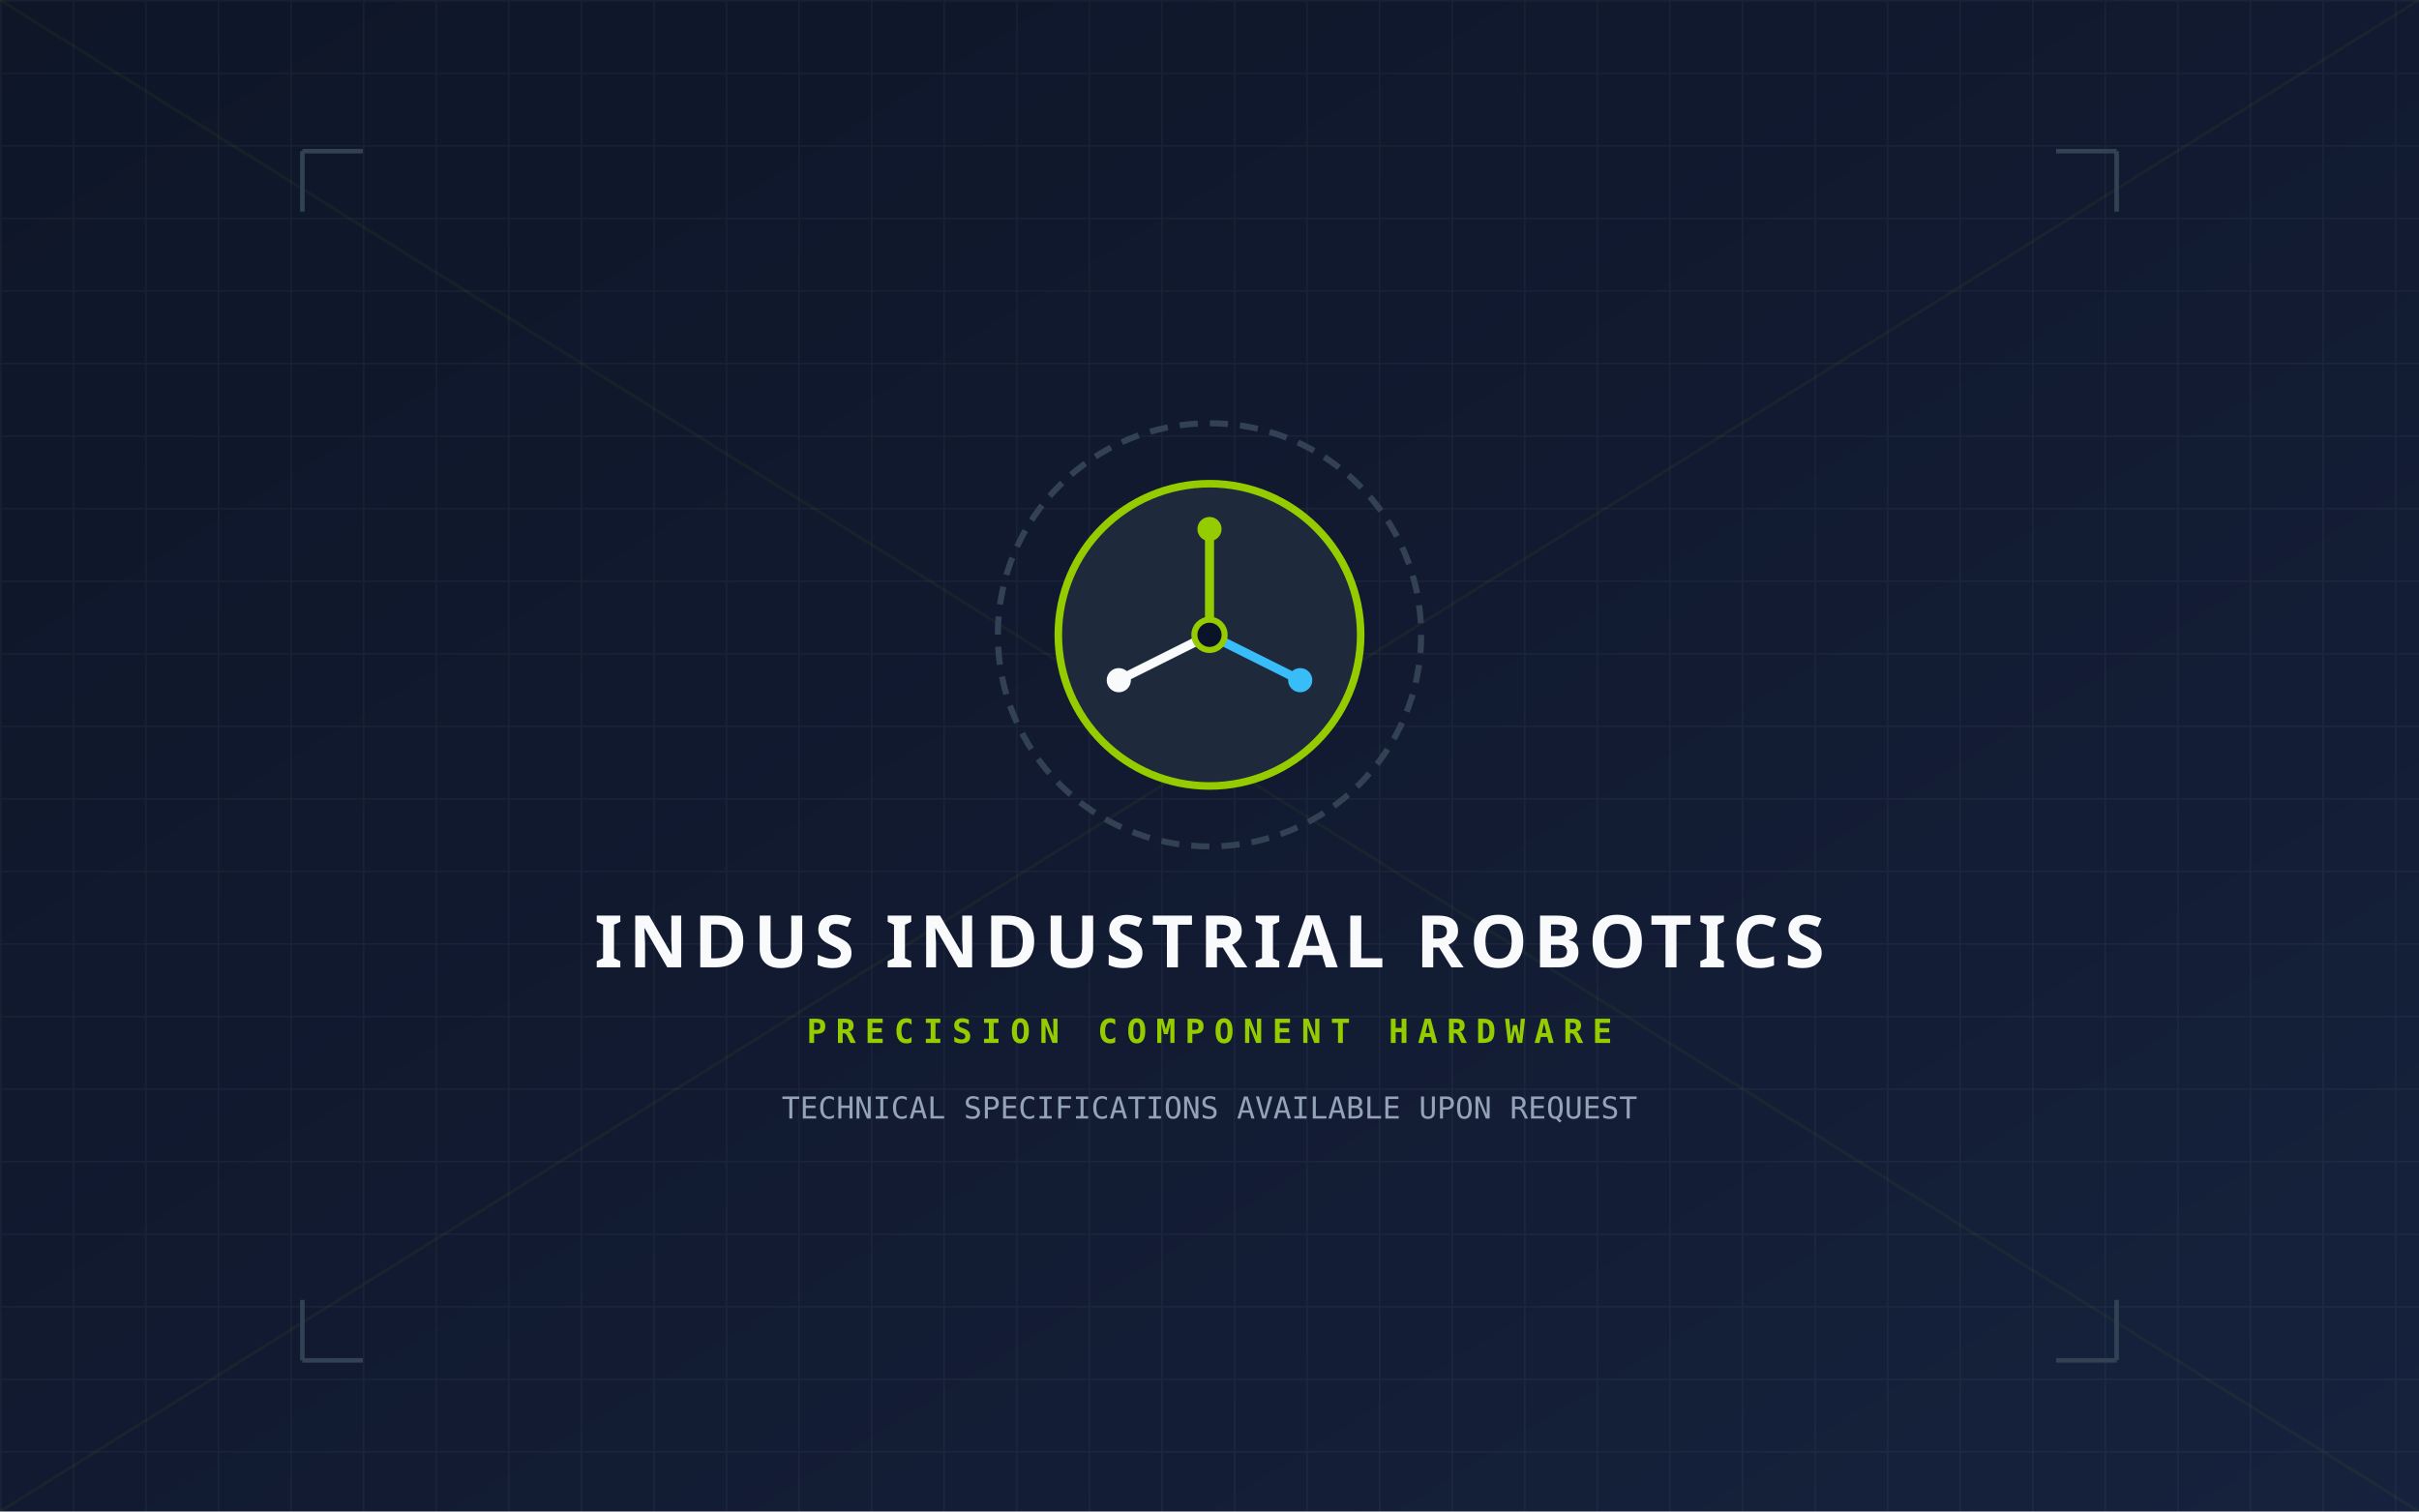
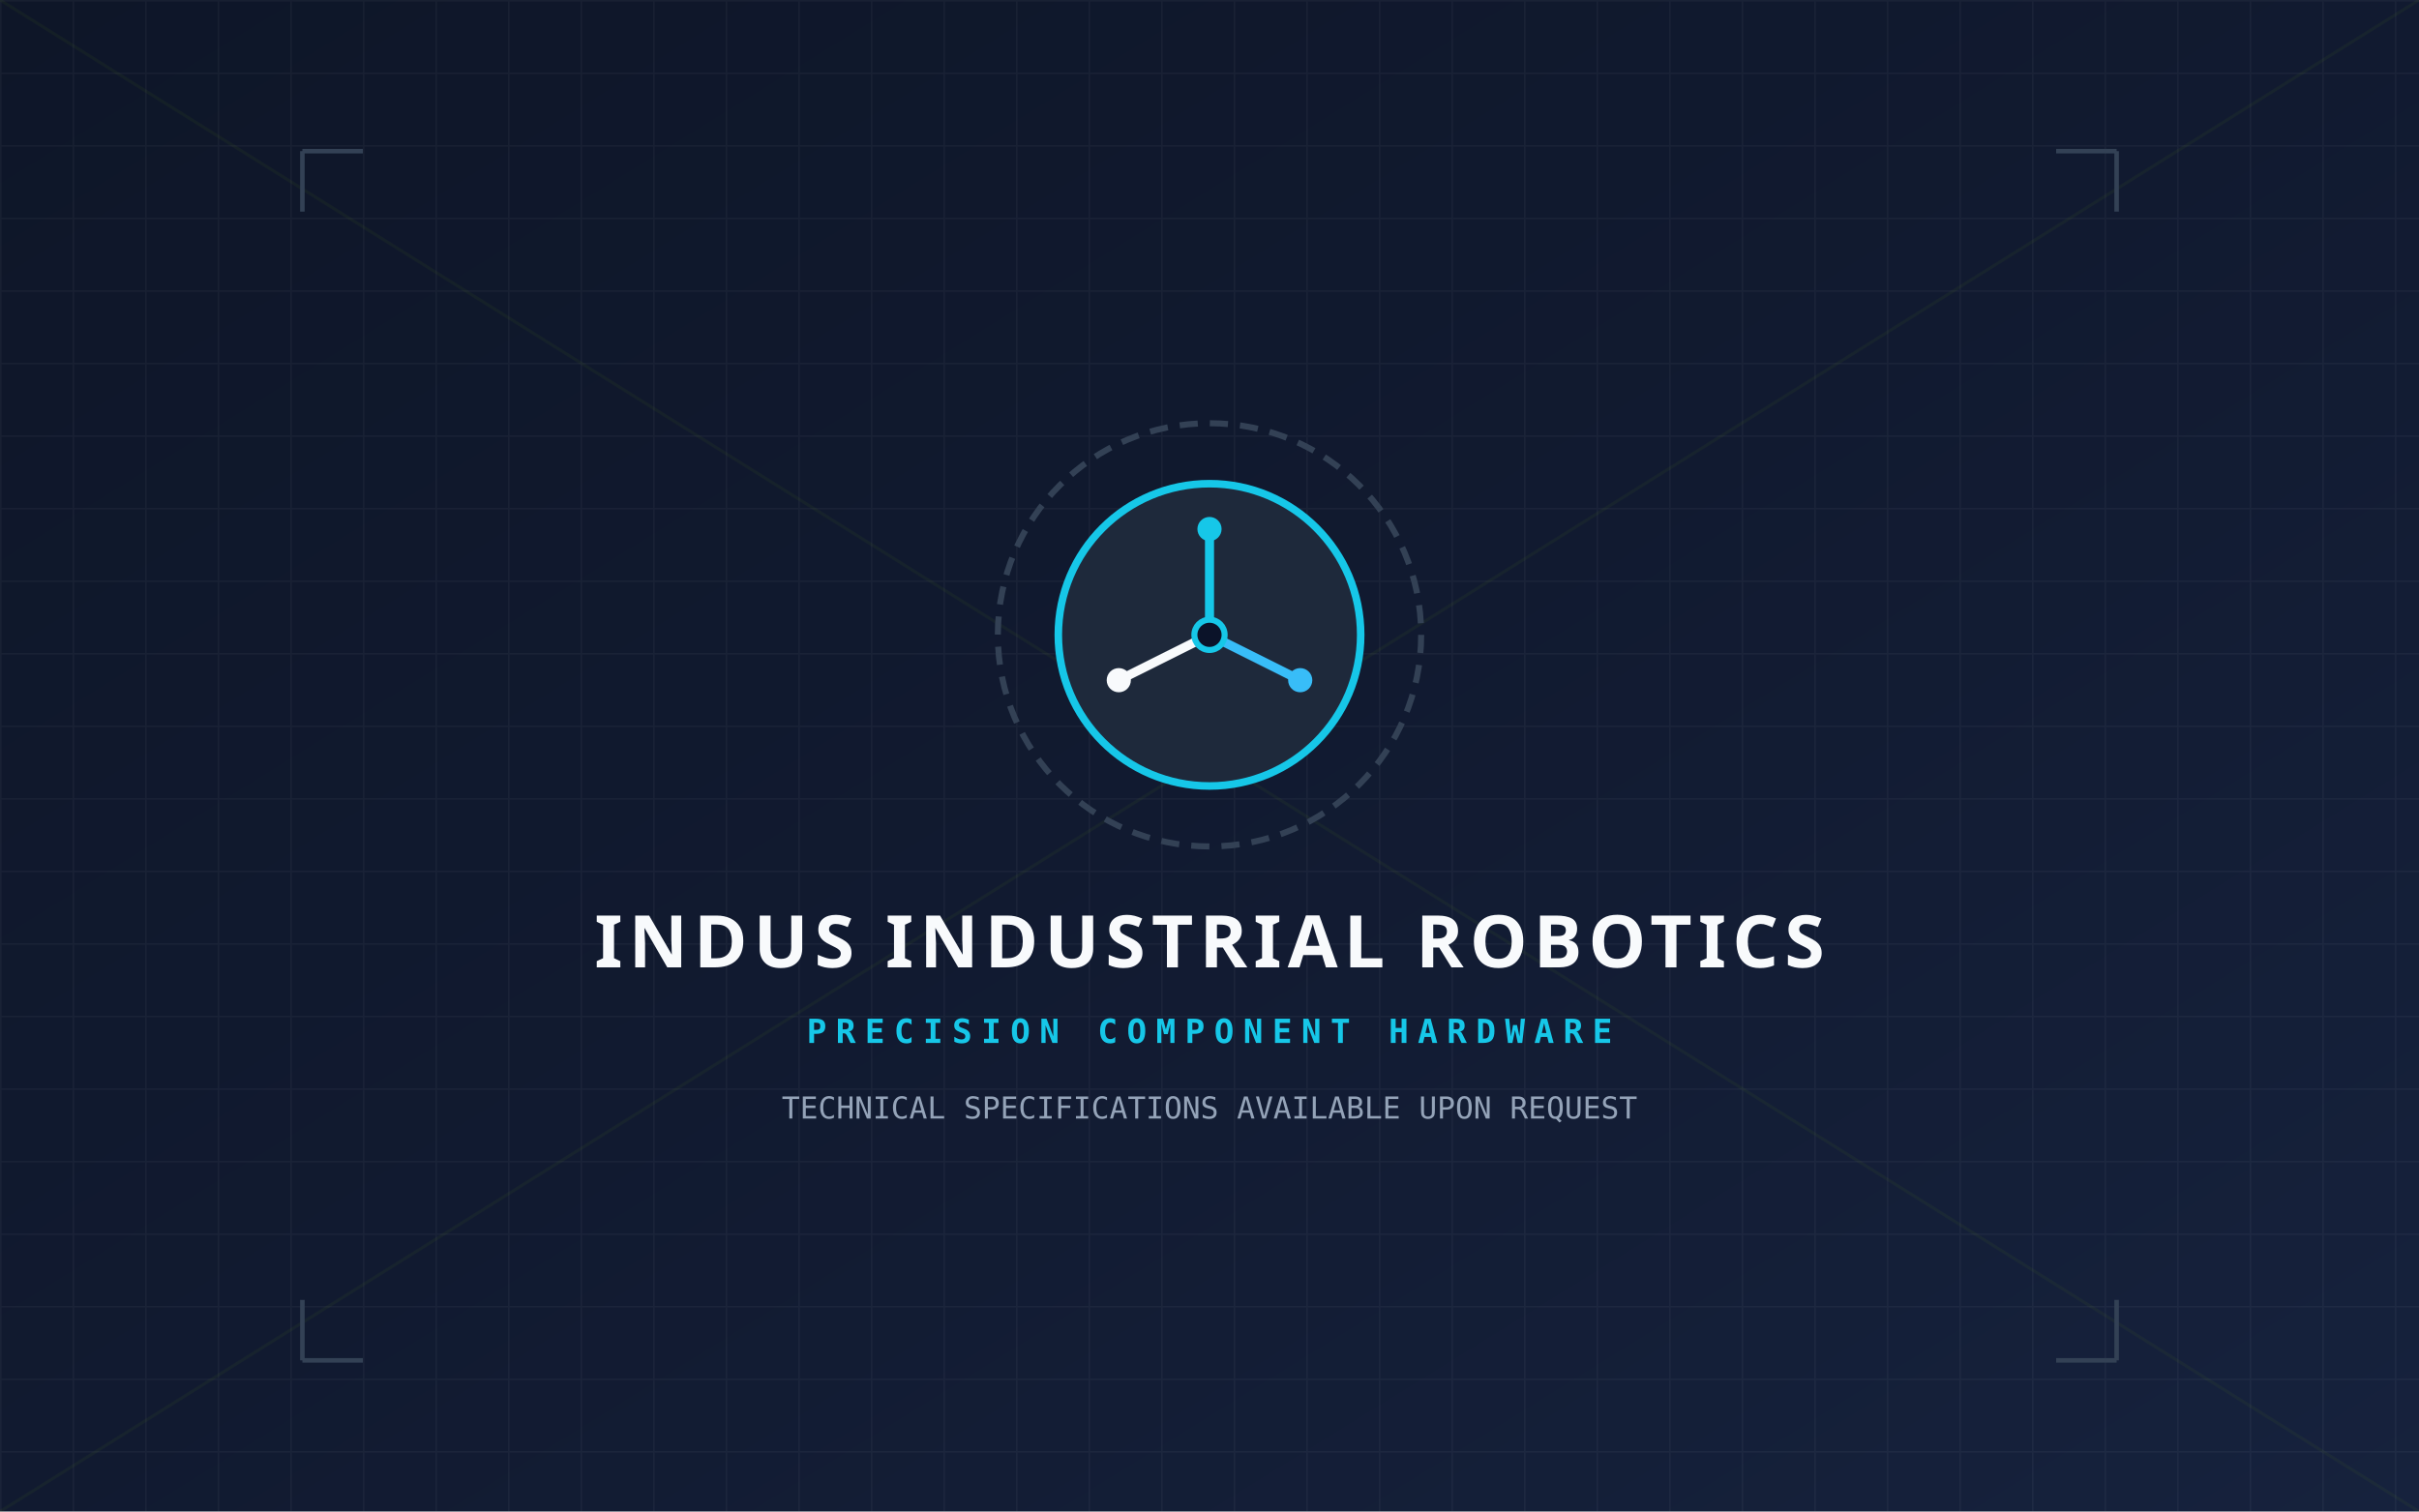
<svg xmlns="http://www.w3.org/2000/svg" viewBox="0 0 800 500" width="800" height="500">
  <defs>
    <linearGradient id="fallbackBg" x1="0%" y1="0%" x2="100%" y2="100%">
      <stop offset="0%" stop-color="#0E1628" />
      <stop offset="50%" stop-color="#111A30" />
      <stop offset="100%" stop-color="#16223D" />
    </linearGradient>
    <pattern id="grid" width="24" height="24" patternUnits="userSpaceOnUse">
      <path d="M 24 0 L 0 0 0 24" fill="none" stroke="rgba(255,255,255,0.04)" stroke-width="1" />
    </pattern>
  </defs>
  <rect width="800" height="500" fill="url(#fallbackBg)" />
  <rect width="800" height="500" fill="url(#grid)" />
  <line x1="0" y1="0" x2="800" y2="500" stroke="rgba(149,204,0,0.05)" stroke-width="1" />
  <line x1="0" y1="500" x2="800" y2="0" stroke="rgba(149,204,0,0.05)" stroke-width="1" />
  <g transform="translate(340, 150)">
    <circle cx="60" cy="60" r="70" fill="none" stroke="#334155" stroke-width="2" stroke-dasharray="6 4" />
-     <circle cx="60" cy="60" r="50" fill="#1E293B" stroke="#95CC00" stroke-width="2.5" />
-     <path d="M 60 60 L 60 25" stroke="#95CC00" stroke-width="3" stroke-linecap="round" />
+     <circle cx="60" cy="60" r="50" fill="#1E293B" stroke="#16C7E8" stroke-width="2.5" />
+     <path d="M 60 60 L 60 25" stroke="#16C7E8" stroke-width="3" stroke-linecap="round" />
    <path d="M 60 60 L 90 75" stroke="#38BDF8" stroke-width="3" stroke-linecap="round" />
    <path d="M 60 60 L 30 75" stroke="#F8FAFC" stroke-width="3" stroke-linecap="round" />
-     <circle cx="60" cy="25" r="4" fill="#95CC00" />
+     <circle cx="60" cy="25" r="4" fill="#16C7E8" />
    <circle cx="90" cy="75" r="4" fill="#38BDF8" />
    <circle cx="30" cy="75" r="4" fill="#F8FAFC" />
-     <circle cx="60" cy="60" r="5" fill="#0B1329" stroke="#95CC00" stroke-width="2" />
+     <circle cx="60" cy="60" r="5" fill="#0B1329" stroke="#16C7E8" stroke-width="2" />
  </g>
  <text x="400" y="320" fill="#F8FAFC" font-family="'Barlow Condensed', sans-serif" font-size="24" font-weight="bold" text-anchor="middle" letter-spacing="2">INDUS INDUSTRIAL ROBOTICS</text>
-   <text x="400" y="345" fill="#95CC00" font-family="monospace" font-size="11" font-weight="bold" text-anchor="middle" letter-spacing="3">PRECISION COMPONENT HARDWARE</text>
+   <text x="400" y="345" fill="#16C7E8" font-family="monospace" font-size="11" font-weight="bold" text-anchor="middle" letter-spacing="3">PRECISION COMPONENT HARDWARE</text>
  <text x="400" y="370" fill="#94A3B8" font-family="monospace" font-size="10" text-anchor="middle">TECHNICAL SPECIFICATIONS AVAILABLE UPON REQUEST</text>
  <g stroke="#334155" stroke-width="1.5">
    <line x1="100" y1="50" x2="120" y2="50" />
    <line x1="100" y1="50" x2="100" y2="70" />
    <line x1="700" y1="50" x2="680" y2="50" />
    <line x1="700" y1="50" x2="700" y2="70" />
    <line x1="100" y1="450" x2="120" y2="450" />
    <line x1="100" y1="450" x2="100" y2="430" />
    <line x1="700" y1="450" x2="680" y2="450" />
    <line x1="700" y1="450" x2="700" y2="430" />
  </g>
</svg>
